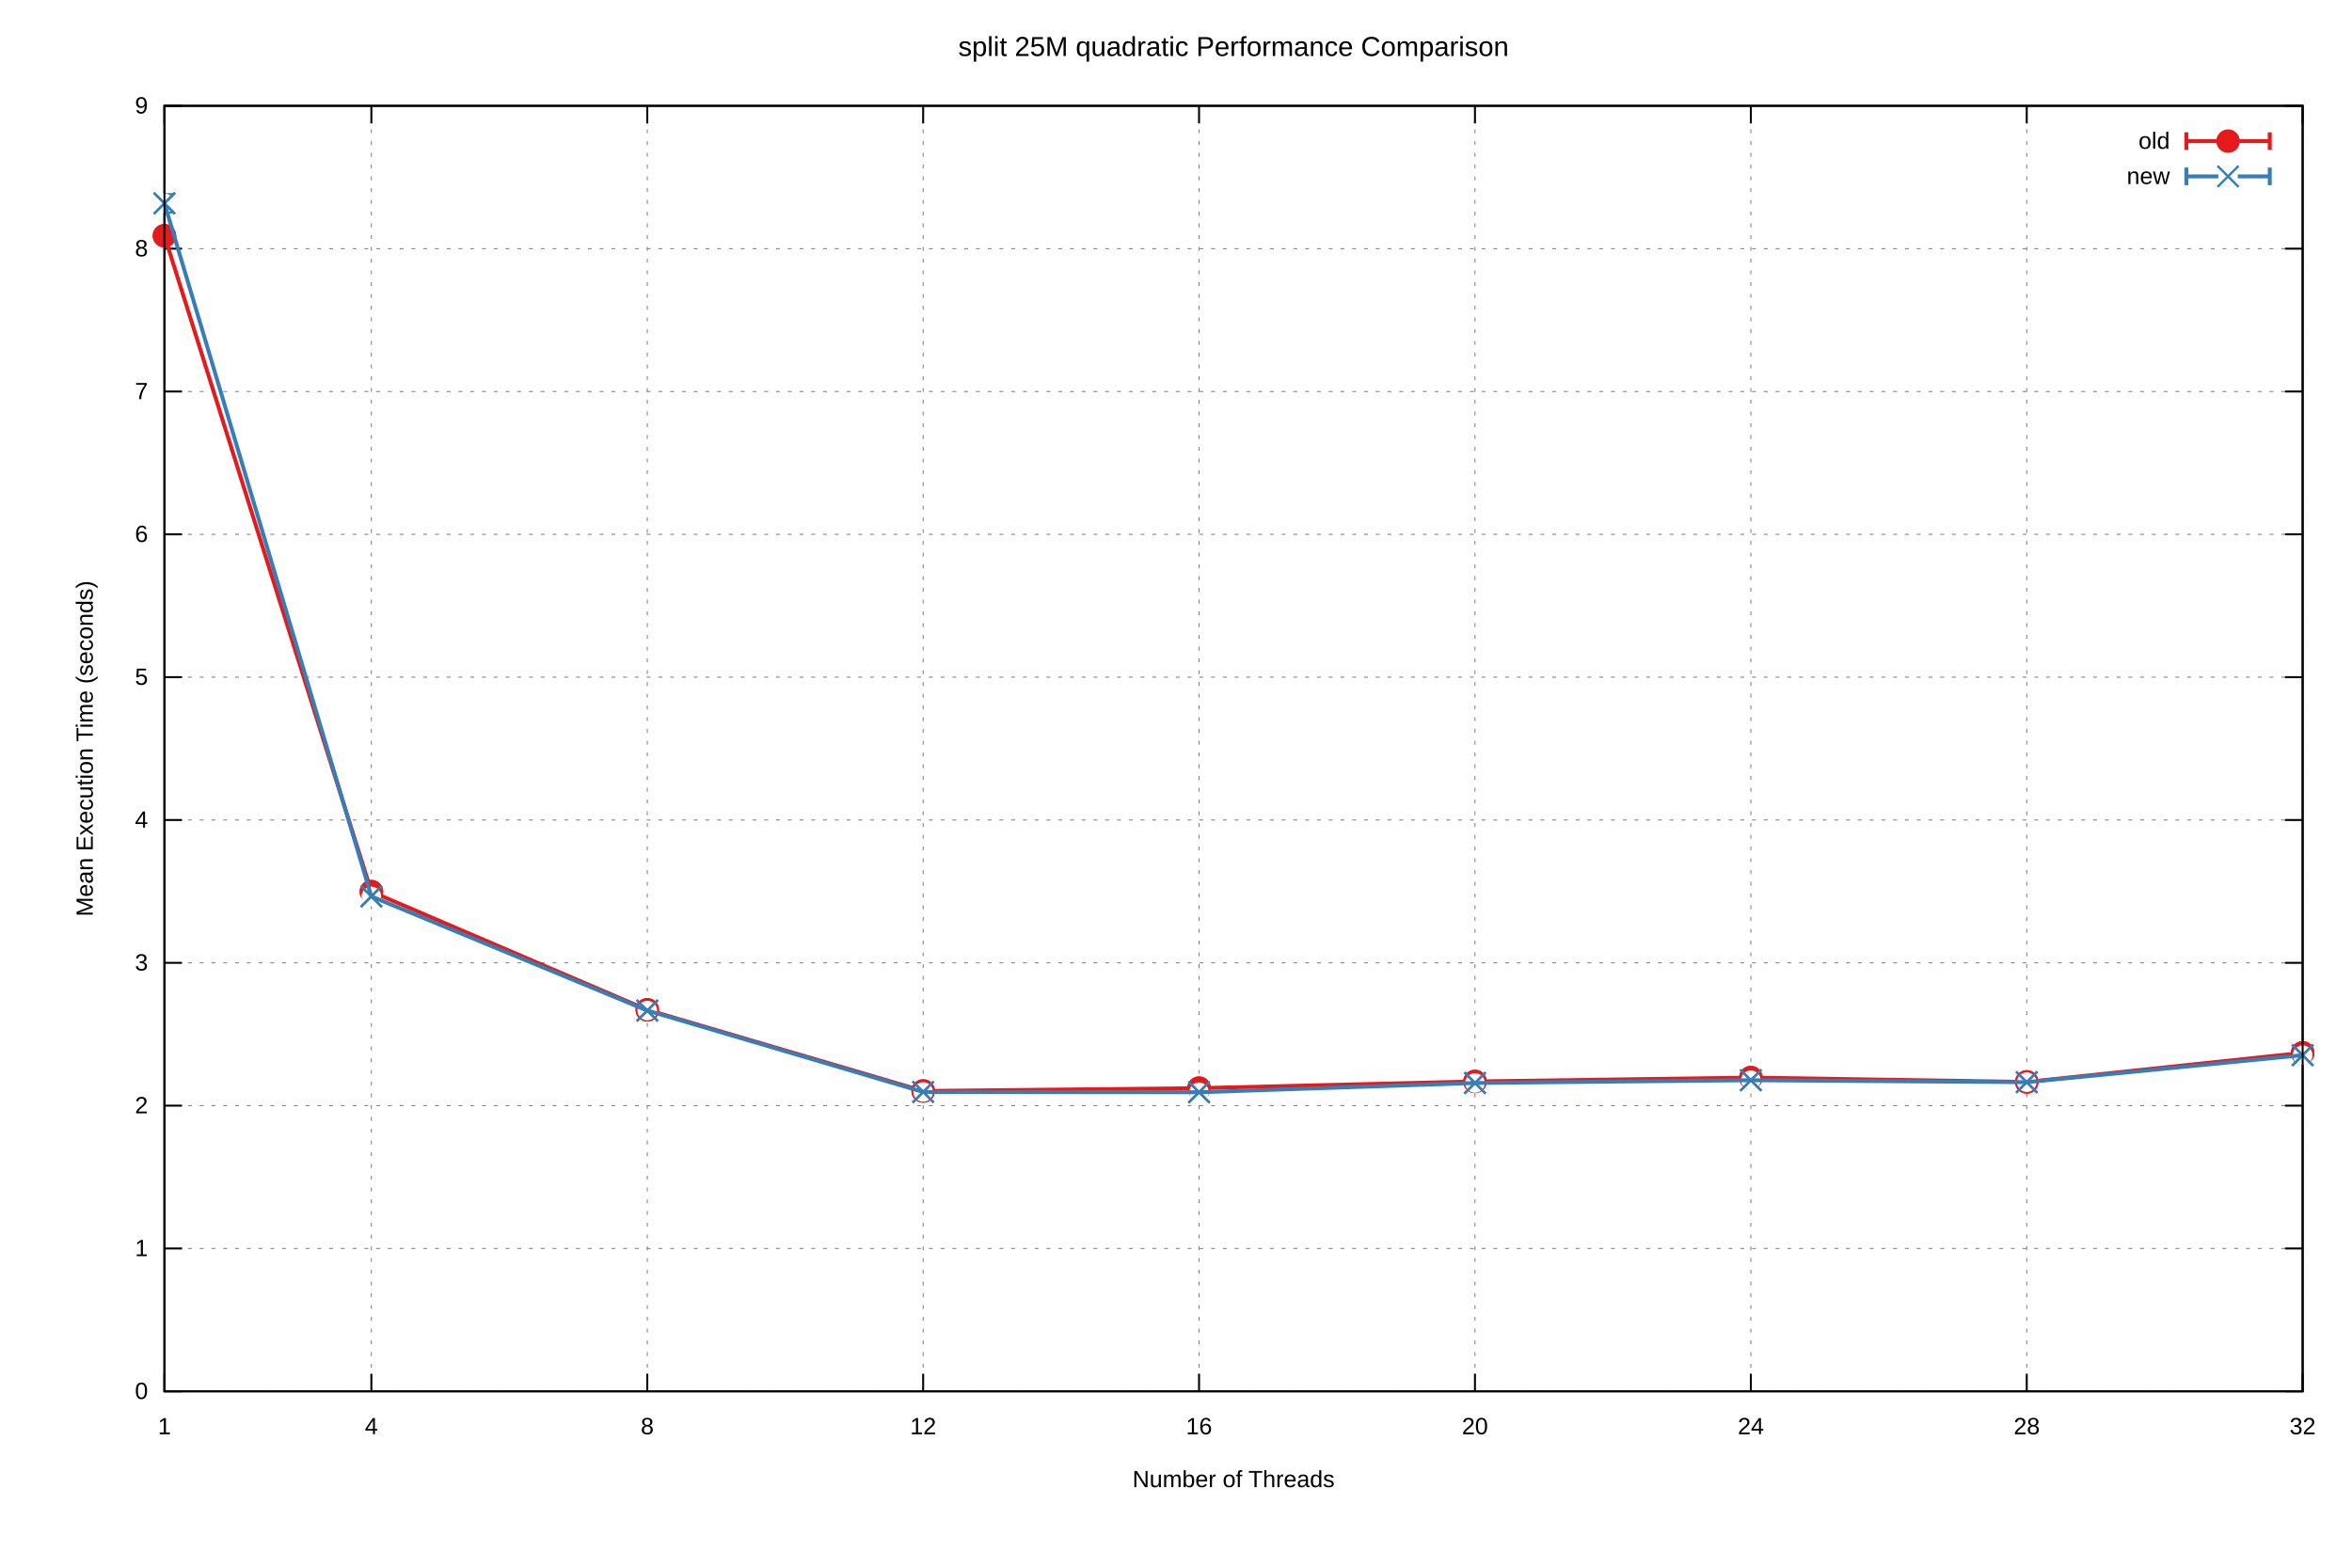
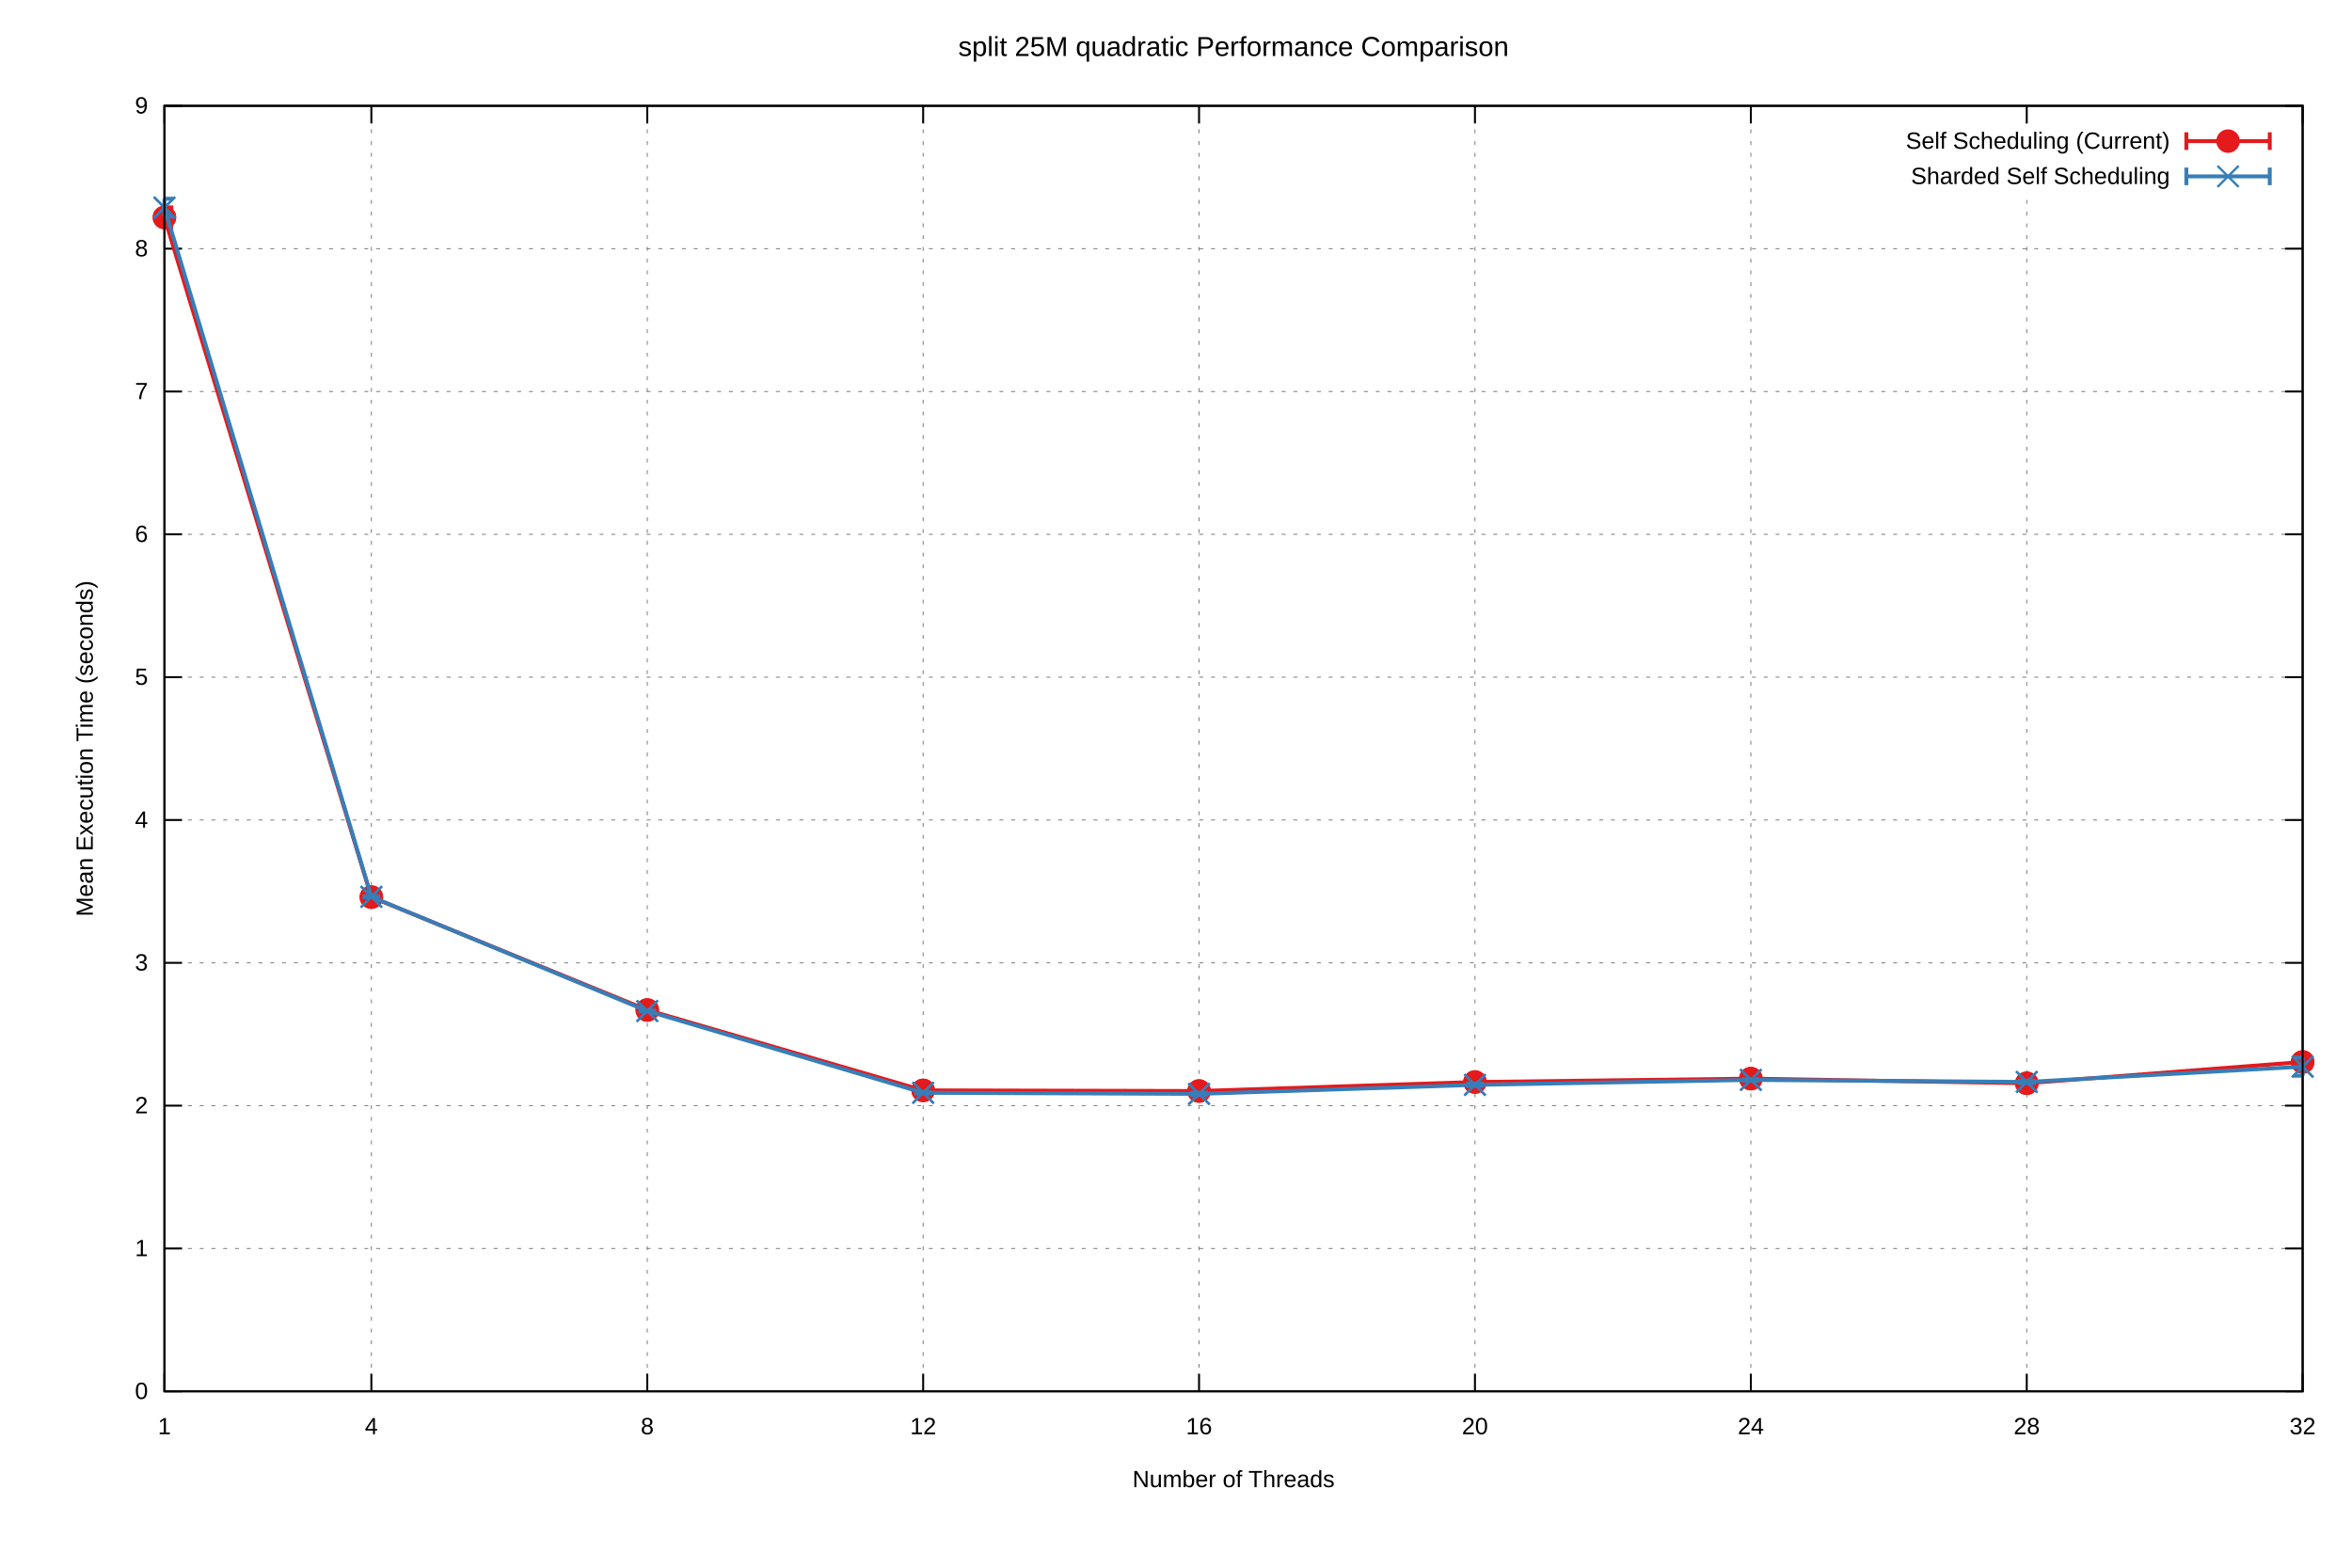
<svg xmlns="http://www.w3.org/2000/svg" xmlns:xlink="http://www.w3.org/1999/xlink" width="1200" height="800" viewBox="0 0 1200 800">
  <g id="gnuplot_canvas">
    <rect x="0" y="0" width="1200" height="800" fill="none" />
    <defs>
      <circle id="gpDot" r="0.5" stroke-width="0.5" stroke="currentColor" />
      <path id="gpPt0" stroke-width="0.222" stroke="currentColor" d="M-1,0 h2 M0,-1 v2" />
      <path id="gpPt1" stroke-width="0.222" stroke="currentColor" d="M-1,-1 L1,1 M1,-1 L-1,1" />
      <path id="gpPt2" stroke-width="0.222" stroke="currentColor" d="M-1,0 L1,0 M0,-1 L0,1 M-1,-1 L1,1 M-1,1 L1,-1" />
      <rect id="gpPt3" stroke-width="0.222" stroke="currentColor" x="-1" y="-1" width="2" height="2" />
      <rect id="gpPt4" stroke-width="0.222" stroke="currentColor" fill="currentColor" x="-1" y="-1" width="2" height="2" />
      <circle id="gpPt5" stroke-width="0.222" stroke="currentColor" cx="0" cy="0" r="1" />
      <use xlink:href="#gpPt5" id="gpPt6" fill="currentColor" stroke="none" />
      <path id="gpPt7" stroke-width="0.222" stroke="currentColor" d="M0,-1.33 L-1.33,0.67 L1.33,0.67 z" />
      <use xlink:href="#gpPt7" id="gpPt8" fill="currentColor" stroke="none" />
      <use xlink:href="#gpPt7" id="gpPt9" stroke="currentColor" transform="rotate(180)" />
      <use xlink:href="#gpPt9" id="gpPt10" fill="currentColor" stroke="none" />
      <use xlink:href="#gpPt3" id="gpPt11" stroke="currentColor" transform="rotate(45)" />
      <use xlink:href="#gpPt11" id="gpPt12" fill="currentColor" stroke="none" />
      <path id="gpPt13" stroke-width="0.222" stroke="currentColor" d="M0,1.330 L1.265,0.411 L0.782,-1.067 L-0.782,-1.076 L-1.265,0.411 z" />
      <use xlink:href="#gpPt13" id="gpPt14" fill="currentColor" stroke="none" />
      <filter id="textbox" filterUnits="objectBoundingBox" x="0" y="0" height="1" width="1">
        <feFlood flood-color="white" flood-opacity="1" result="bgnd" />
        <feComposite in="SourceGraphic" in2="bgnd" operator="atop" />
      </filter>
      <filter id="greybox" filterUnits="objectBoundingBox" x="0" y="0" height="1" width="1">
        <feFlood flood-color="lightgrey" flood-opacity="1" result="grey" />
        <feComposite in="SourceGraphic" in2="grey" operator="atop" />
      </filter>
    </defs>
    <g fill="none" color="white" stroke="currentColor" stroke-width="1.00" stroke-linecap="butt" stroke-linejoin="miter">
</g>
    <g fill="none" color="black" stroke="currentColor" stroke-width="1.00" stroke-linecap="butt" stroke-linejoin="miter">
</g>
    <g fill="none" color="black" stroke="black" stroke-width="0.50" stroke-linecap="butt" stroke-linejoin="miter">
</g>
    <g fill="none" color="gray" stroke="currentColor" stroke-width="0.50" stroke-linecap="butt" stroke-linejoin="miter">
      <path stroke="gray" stroke-dasharray="2,4" class="gridline" d="M83.90,710.00 L1174.82,710.00  " />
    </g>
    <g fill="none" color="gray" stroke="gray" stroke-width="1.00" stroke-linecap="butt" stroke-linejoin="miter">
</g>
    <g fill="none" color="black" stroke="currentColor" stroke-width="1.00" stroke-linecap="butt" stroke-linejoin="miter">
      <path stroke="black" d="M83.90,710.00 L92.90,710.00 M1174.82,710.00 L1165.82,710.00  " />
      <g transform="translate(75.51,713.90)" stroke="none" fill="black" font-family="Arial" font-size="12.00" text-anchor="end">
        <text>
          <tspan font-family="Arial"> 0</tspan>
        </text>
      </g>
    </g>
    <g fill="none" color="black" stroke="currentColor" stroke-width="1.00" stroke-linecap="butt" stroke-linejoin="miter">
</g>
    <g fill="none" color="black" stroke="black" stroke-width="0.50" stroke-linecap="butt" stroke-linejoin="miter">
</g>
    <g fill="none" color="gray" stroke="currentColor" stroke-width="0.50" stroke-linecap="butt" stroke-linejoin="miter">
      <path stroke="gray" stroke-dasharray="2,4" class="gridline" d="M83.90,637.11 L1174.82,637.11  " />
    </g>
    <g fill="none" color="gray" stroke="gray" stroke-width="1.00" stroke-linecap="butt" stroke-linejoin="miter">
</g>
    <g fill="none" color="black" stroke="currentColor" stroke-width="1.00" stroke-linecap="butt" stroke-linejoin="miter">
      <path stroke="black" d="M83.90,637.11 L92.90,637.11 M1174.82,637.11 L1165.82,637.11  " />
      <g transform="translate(75.51,641.01)" stroke="none" fill="black" font-family="Arial" font-size="12.00" text-anchor="end">
        <text>
          <tspan font-family="Arial"> 1</tspan>
        </text>
      </g>
    </g>
    <g fill="none" color="black" stroke="currentColor" stroke-width="1.00" stroke-linecap="butt" stroke-linejoin="miter">
</g>
    <g fill="none" color="black" stroke="black" stroke-width="0.50" stroke-linecap="butt" stroke-linejoin="miter">
</g>
    <g fill="none" color="gray" stroke="currentColor" stroke-width="0.50" stroke-linecap="butt" stroke-linejoin="miter">
      <path stroke="gray" stroke-dasharray="2,4" class="gridline" d="M83.90,564.22 L1174.82,564.22  " />
    </g>
    <g fill="none" color="gray" stroke="gray" stroke-width="1.00" stroke-linecap="butt" stroke-linejoin="miter">
</g>
    <g fill="none" color="black" stroke="currentColor" stroke-width="1.00" stroke-linecap="butt" stroke-linejoin="miter">
      <path stroke="black" d="M83.90,564.22 L92.90,564.22 M1174.82,564.22 L1165.82,564.22  " />
      <g transform="translate(75.51,568.12)" stroke="none" fill="black" font-family="Arial" font-size="12.00" text-anchor="end">
        <text>
          <tspan font-family="Arial"> 2</tspan>
        </text>
      </g>
    </g>
    <g fill="none" color="black" stroke="currentColor" stroke-width="1.00" stroke-linecap="butt" stroke-linejoin="miter">
</g>
    <g fill="none" color="black" stroke="black" stroke-width="0.50" stroke-linecap="butt" stroke-linejoin="miter">
</g>
    <g fill="none" color="gray" stroke="currentColor" stroke-width="0.50" stroke-linecap="butt" stroke-linejoin="miter">
      <path stroke="gray" stroke-dasharray="2,4" class="gridline" d="M83.90,491.34 L1174.82,491.34  " />
    </g>
    <g fill="none" color="gray" stroke="gray" stroke-width="1.00" stroke-linecap="butt" stroke-linejoin="miter">
</g>
    <g fill="none" color="black" stroke="currentColor" stroke-width="1.00" stroke-linecap="butt" stroke-linejoin="miter">
      <path stroke="black" d="M83.90,491.34 L92.90,491.34 M1174.82,491.34 L1165.82,491.34  " />
      <g transform="translate(75.51,495.24)" stroke="none" fill="black" font-family="Arial" font-size="12.00" text-anchor="end">
        <text>
          <tspan font-family="Arial"> 3</tspan>
        </text>
      </g>
    </g>
    <g fill="none" color="black" stroke="currentColor" stroke-width="1.00" stroke-linecap="butt" stroke-linejoin="miter">
</g>
    <g fill="none" color="black" stroke="black" stroke-width="0.50" stroke-linecap="butt" stroke-linejoin="miter">
</g>
    <g fill="none" color="gray" stroke="currentColor" stroke-width="0.50" stroke-linecap="butt" stroke-linejoin="miter">
      <path stroke="gray" stroke-dasharray="2,4" class="gridline" d="M83.90,418.45 L1174.82,418.45  " />
    </g>
    <g fill="none" color="gray" stroke="gray" stroke-width="1.00" stroke-linecap="butt" stroke-linejoin="miter">
</g>
    <g fill="none" color="black" stroke="currentColor" stroke-width="1.00" stroke-linecap="butt" stroke-linejoin="miter">
      <path stroke="black" d="M83.90,418.45 L92.90,418.45 M1174.82,418.45 L1165.82,418.45  " />
      <g transform="translate(75.51,422.35)" stroke="none" fill="black" font-family="Arial" font-size="12.00" text-anchor="end">
        <text>
          <tspan font-family="Arial"> 4</tspan>
        </text>
      </g>
    </g>
    <g fill="none" color="black" stroke="currentColor" stroke-width="1.00" stroke-linecap="butt" stroke-linejoin="miter">
</g>
    <g fill="none" color="black" stroke="black" stroke-width="0.50" stroke-linecap="butt" stroke-linejoin="miter">
</g>
    <g fill="none" color="gray" stroke="currentColor" stroke-width="0.50" stroke-linecap="butt" stroke-linejoin="miter">
      <path stroke="gray" stroke-dasharray="2,4" class="gridline" d="M83.90,345.56 L1174.82,345.56  " />
    </g>
    <g fill="none" color="gray" stroke="gray" stroke-width="1.00" stroke-linecap="butt" stroke-linejoin="miter">
</g>
    <g fill="none" color="black" stroke="currentColor" stroke-width="1.00" stroke-linecap="butt" stroke-linejoin="miter">
      <path stroke="black" d="M83.90,345.56 L92.90,345.56 M1174.82,345.56 L1165.82,345.56  " />
      <g transform="translate(75.51,349.46)" stroke="none" fill="black" font-family="Arial" font-size="12.00" text-anchor="end">
        <text>
          <tspan font-family="Arial"> 5</tspan>
        </text>
      </g>
    </g>
    <g fill="none" color="black" stroke="currentColor" stroke-width="1.00" stroke-linecap="butt" stroke-linejoin="miter">
</g>
    <g fill="none" color="black" stroke="black" stroke-width="0.50" stroke-linecap="butt" stroke-linejoin="miter">
</g>
    <g fill="none" color="gray" stroke="currentColor" stroke-width="0.50" stroke-linecap="butt" stroke-linejoin="miter">
      <path stroke="gray" stroke-dasharray="2,4" class="gridline" d="M83.90,272.67 L1174.82,272.67  " />
    </g>
    <g fill="none" color="gray" stroke="gray" stroke-width="1.00" stroke-linecap="butt" stroke-linejoin="miter">
</g>
    <g fill="none" color="black" stroke="currentColor" stroke-width="1.00" stroke-linecap="butt" stroke-linejoin="miter">
      <path stroke="black" d="M83.90,272.67 L92.90,272.67 M1174.82,272.67 L1165.82,272.67  " />
      <g transform="translate(75.51,276.57)" stroke="none" fill="black" font-family="Arial" font-size="12.00" text-anchor="end">
        <text>
          <tspan font-family="Arial"> 6</tspan>
        </text>
      </g>
    </g>
    <g fill="none" color="black" stroke="currentColor" stroke-width="1.00" stroke-linecap="butt" stroke-linejoin="miter">
</g>
    <g fill="none" color="black" stroke="black" stroke-width="0.50" stroke-linecap="butt" stroke-linejoin="miter">
</g>
    <g fill="none" color="gray" stroke="currentColor" stroke-width="0.50" stroke-linecap="butt" stroke-linejoin="miter">
      <path stroke="gray" stroke-dasharray="2,4" class="gridline" d="M83.90,199.79 L1174.82,199.79  " />
    </g>
    <g fill="none" color="gray" stroke="gray" stroke-width="1.00" stroke-linecap="butt" stroke-linejoin="miter">
</g>
    <g fill="none" color="black" stroke="currentColor" stroke-width="1.00" stroke-linecap="butt" stroke-linejoin="miter">
      <path stroke="black" d="M83.90,199.79 L92.90,199.79 M1174.82,199.79 L1165.82,199.79  " />
      <g transform="translate(75.51,203.69)" stroke="none" fill="black" font-family="Arial" font-size="12.00" text-anchor="end">
        <text>
          <tspan font-family="Arial"> 7</tspan>
        </text>
      </g>
    </g>
    <g fill="none" color="black" stroke="currentColor" stroke-width="1.00" stroke-linecap="butt" stroke-linejoin="miter">
</g>
    <g fill="none" color="black" stroke="black" stroke-width="0.50" stroke-linecap="butt" stroke-linejoin="miter">
</g>
    <g fill="none" color="gray" stroke="currentColor" stroke-width="0.50" stroke-linecap="butt" stroke-linejoin="miter">
      <path stroke="gray" stroke-dasharray="2,4" class="gridline" d="M83.90,126.90 L1174.82,126.90  " />
    </g>
    <g fill="none" color="gray" stroke="gray" stroke-width="1.00" stroke-linecap="butt" stroke-linejoin="miter">
</g>
    <g fill="none" color="black" stroke="currentColor" stroke-width="1.00" stroke-linecap="butt" stroke-linejoin="miter">
      <path stroke="black" d="M83.90,126.90 L92.90,126.90 M1174.82,126.90 L1165.82,126.90  " />
      <g transform="translate(75.51,130.80)" stroke="none" fill="black" font-family="Arial" font-size="12.00" text-anchor="end">
        <text>
          <tspan font-family="Arial"> 8</tspan>
        </text>
      </g>
    </g>
    <g fill="none" color="black" stroke="currentColor" stroke-width="1.00" stroke-linecap="butt" stroke-linejoin="miter">
</g>
    <g fill="none" color="black" stroke="black" stroke-width="0.50" stroke-linecap="butt" stroke-linejoin="miter">
</g>
    <g fill="none" color="gray" stroke="currentColor" stroke-width="0.50" stroke-linecap="butt" stroke-linejoin="miter">
      <path stroke="gray" stroke-dasharray="2,4" class="gridline" d="M83.90,54.01 L1174.82,54.01  " />
    </g>
    <g fill="none" color="gray" stroke="gray" stroke-width="1.00" stroke-linecap="butt" stroke-linejoin="miter">
</g>
    <g fill="none" color="black" stroke="currentColor" stroke-width="1.00" stroke-linecap="butt" stroke-linejoin="miter">
      <path stroke="black" d="M83.90,54.01 L92.90,54.01 M1174.82,54.01 L1165.82,54.01  " />
      <g transform="translate(75.51,57.91)" stroke="none" fill="black" font-family="Arial" font-size="12.00" text-anchor="end">
        <text>
          <tspan font-family="Arial"> 9</tspan>
        </text>
      </g>
    </g>
    <g fill="none" color="black" stroke="currentColor" stroke-width="1.00" stroke-linecap="butt" stroke-linejoin="miter">
</g>
    <g fill="none" color="black" stroke="black" stroke-width="0.50" stroke-linecap="butt" stroke-linejoin="miter">
</g>
    <g fill="none" color="gray" stroke="currentColor" stroke-width="0.50" stroke-linecap="butt" stroke-linejoin="miter">
      <path stroke="gray" stroke-dasharray="2,4" class="gridline" d="M83.90,710.00 L83.90,54.01  " />
    </g>
    <g fill="none" color="gray" stroke="gray" stroke-width="1.00" stroke-linecap="butt" stroke-linejoin="miter">
</g>
    <g fill="none" color="black" stroke="currentColor" stroke-width="1.00" stroke-linecap="butt" stroke-linejoin="miter">
      <path stroke="black" d="M83.90,710.00 L83.90,701.00 M83.90,54.01 L83.90,63.01  " />
      <g transform="translate(83.90,731.90)" stroke="none" fill="black" font-family="Arial" font-size="12.00" text-anchor="middle">
        <text>
          <tspan font-family="Arial"> 1</tspan>
        </text>
      </g>
    </g>
    <g fill="none" color="black" stroke="currentColor" stroke-width="1.00" stroke-linecap="butt" stroke-linejoin="miter">
</g>
    <g fill="none" color="black" stroke="black" stroke-width="0.50" stroke-linecap="butt" stroke-linejoin="miter">
</g>
    <g fill="none" color="gray" stroke="currentColor" stroke-width="0.50" stroke-linecap="butt" stroke-linejoin="miter">
      <path stroke="gray" stroke-dasharray="2,4" class="gridline" d="M189.47,710.00 L189.47,54.01  " />
    </g>
    <g fill="none" color="gray" stroke="gray" stroke-width="1.00" stroke-linecap="butt" stroke-linejoin="miter">
</g>
    <g fill="none" color="black" stroke="currentColor" stroke-width="1.00" stroke-linecap="butt" stroke-linejoin="miter">
      <path stroke="black" d="M189.47,710.00 L189.47,701.00 M189.47,54.01 L189.47,63.01  " />
      <g transform="translate(189.47,731.90)" stroke="none" fill="black" font-family="Arial" font-size="12.00" text-anchor="middle">
        <text>
          <tspan font-family="Arial"> 4</tspan>
        </text>
      </g>
    </g>
    <g fill="none" color="black" stroke="currentColor" stroke-width="1.00" stroke-linecap="butt" stroke-linejoin="miter">
</g>
    <g fill="none" color="black" stroke="black" stroke-width="0.50" stroke-linecap="butt" stroke-linejoin="miter">
</g>
    <g fill="none" color="gray" stroke="currentColor" stroke-width="0.50" stroke-linecap="butt" stroke-linejoin="miter">
      <path stroke="gray" stroke-dasharray="2,4" class="gridline" d="M330.24,710.00 L330.24,54.01  " />
    </g>
    <g fill="none" color="gray" stroke="gray" stroke-width="1.00" stroke-linecap="butt" stroke-linejoin="miter">
</g>
    <g fill="none" color="black" stroke="currentColor" stroke-width="1.00" stroke-linecap="butt" stroke-linejoin="miter">
      <path stroke="black" d="M330.24,710.00 L330.24,701.00 M330.24,54.01 L330.24,63.01  " />
      <g transform="translate(330.24,731.90)" stroke="none" fill="black" font-family="Arial" font-size="12.00" text-anchor="middle">
        <text>
          <tspan font-family="Arial"> 8</tspan>
        </text>
      </g>
    </g>
    <g fill="none" color="black" stroke="currentColor" stroke-width="1.00" stroke-linecap="butt" stroke-linejoin="miter">
</g>
    <g fill="none" color="black" stroke="black" stroke-width="0.50" stroke-linecap="butt" stroke-linejoin="miter">
</g>
    <g fill="none" color="gray" stroke="currentColor" stroke-width="0.50" stroke-linecap="butt" stroke-linejoin="miter">
      <path stroke="gray" stroke-dasharray="2,4" class="gridline" d="M471.00,710.00 L471.00,54.01  " />
    </g>
    <g fill="none" color="gray" stroke="gray" stroke-width="1.00" stroke-linecap="butt" stroke-linejoin="miter">
</g>
    <g fill="none" color="black" stroke="currentColor" stroke-width="1.00" stroke-linecap="butt" stroke-linejoin="miter">
      <path stroke="black" d="M471.00,710.00 L471.00,701.00 M471.00,54.01 L471.00,63.01  " />
      <g transform="translate(471.00,731.90)" stroke="none" fill="black" font-family="Arial" font-size="12.00" text-anchor="middle">
        <text>
          <tspan font-family="Arial"> 12</tspan>
        </text>
      </g>
    </g>
    <g fill="none" color="black" stroke="currentColor" stroke-width="1.00" stroke-linecap="butt" stroke-linejoin="miter">
</g>
    <g fill="none" color="black" stroke="black" stroke-width="0.50" stroke-linecap="butt" stroke-linejoin="miter">
</g>
    <g fill="none" color="gray" stroke="currentColor" stroke-width="0.50" stroke-linecap="butt" stroke-linejoin="miter">
      <path stroke="gray" stroke-dasharray="2,4" class="gridline" d="M611.76,710.00 L611.76,54.01  " />
    </g>
    <g fill="none" color="gray" stroke="gray" stroke-width="1.00" stroke-linecap="butt" stroke-linejoin="miter">
</g>
    <g fill="none" color="black" stroke="currentColor" stroke-width="1.00" stroke-linecap="butt" stroke-linejoin="miter">
      <path stroke="black" d="M611.76,710.00 L611.76,701.00 M611.76,54.01 L611.76,63.01  " />
      <g transform="translate(611.76,731.90)" stroke="none" fill="black" font-family="Arial" font-size="12.00" text-anchor="middle">
        <text>
          <tspan font-family="Arial"> 16</tspan>
        </text>
      </g>
    </g>
    <g fill="none" color="black" stroke="currentColor" stroke-width="1.00" stroke-linecap="butt" stroke-linejoin="miter">
</g>
    <g fill="none" color="black" stroke="black" stroke-width="0.50" stroke-linecap="butt" stroke-linejoin="miter">
</g>
    <g fill="none" color="gray" stroke="currentColor" stroke-width="0.50" stroke-linecap="butt" stroke-linejoin="miter">
      <path stroke="gray" stroke-dasharray="2,4" class="gridline" d="M752.53,710.00 L752.53,54.01  " />
    </g>
    <g fill="none" color="gray" stroke="gray" stroke-width="1.00" stroke-linecap="butt" stroke-linejoin="miter">
</g>
    <g fill="none" color="black" stroke="currentColor" stroke-width="1.00" stroke-linecap="butt" stroke-linejoin="miter">
      <path stroke="black" d="M752.53,710.00 L752.53,701.00 M752.53,54.01 L752.53,63.01  " />
      <g transform="translate(752.53,731.90)" stroke="none" fill="black" font-family="Arial" font-size="12.00" text-anchor="middle">
        <text>
          <tspan font-family="Arial"> 20</tspan>
        </text>
      </g>
    </g>
    <g fill="none" color="black" stroke="currentColor" stroke-width="1.00" stroke-linecap="butt" stroke-linejoin="miter">
</g>
    <g fill="none" color="black" stroke="black" stroke-width="0.50" stroke-linecap="butt" stroke-linejoin="miter">
</g>
    <g fill="none" color="gray" stroke="currentColor" stroke-width="0.50" stroke-linecap="butt" stroke-linejoin="miter">
      <path stroke="gray" stroke-dasharray="2,4" class="gridline" d="M893.29,710.00 L893.29,54.01  " />
    </g>
    <g fill="none" color="gray" stroke="gray" stroke-width="1.00" stroke-linecap="butt" stroke-linejoin="miter">
</g>
    <g fill="none" color="black" stroke="currentColor" stroke-width="1.00" stroke-linecap="butt" stroke-linejoin="miter">
      <path stroke="black" d="M893.29,710.00 L893.29,701.00 M893.29,54.01 L893.29,63.01  " />
      <g transform="translate(893.29,731.90)" stroke="none" fill="black" font-family="Arial" font-size="12.00" text-anchor="middle">
        <text>
          <tspan font-family="Arial"> 24</tspan>
        </text>
      </g>
    </g>
    <g fill="none" color="black" stroke="currentColor" stroke-width="1.00" stroke-linecap="butt" stroke-linejoin="miter">
</g>
    <g fill="none" color="black" stroke="black" stroke-width="0.50" stroke-linecap="butt" stroke-linejoin="miter">
</g>
    <g fill="none" color="gray" stroke="currentColor" stroke-width="0.50" stroke-linecap="butt" stroke-linejoin="miter">
-       <path stroke="gray" stroke-dasharray="2,4" class="gridline" d="M1034.06,710.00 L1034.06,54.01  " />
+       <path stroke="gray" stroke-dasharray="2,4" class="gridline" d="M1034.06,710.00 L1034.06,99.01 M1034.06,63.01 L1034.06,54.01  " />
    </g>
    <g fill="none" color="gray" stroke="gray" stroke-width="1.00" stroke-linecap="butt" stroke-linejoin="miter">
</g>
    <g fill="none" color="black" stroke="currentColor" stroke-width="1.00" stroke-linecap="butt" stroke-linejoin="miter">
      <path stroke="black" d="M1034.06,710.00 L1034.06,701.00 M1034.06,54.01 L1034.06,63.01  " />
      <g transform="translate(1034.06,731.90)" stroke="none" fill="black" font-family="Arial" font-size="12.00" text-anchor="middle">
        <text>
          <tspan font-family="Arial"> 28</tspan>
        </text>
      </g>
    </g>
    <g fill="none" color="black" stroke="currentColor" stroke-width="1.00" stroke-linecap="butt" stroke-linejoin="miter">
</g>
    <g fill="none" color="black" stroke="black" stroke-width="0.50" stroke-linecap="butt" stroke-linejoin="miter">
</g>
    <g fill="none" color="gray" stroke="currentColor" stroke-width="0.50" stroke-linecap="butt" stroke-linejoin="miter">
      <path stroke="gray" stroke-dasharray="2,4" class="gridline" d="M1174.82,710.00 L1174.82,54.01  " />
    </g>
    <g fill="none" color="gray" stroke="gray" stroke-width="1.00" stroke-linecap="butt" stroke-linejoin="miter">
</g>
    <g fill="none" color="black" stroke="currentColor" stroke-width="1.00" stroke-linecap="butt" stroke-linejoin="miter">
      <path stroke="black" d="M1174.82,710.00 L1174.82,701.00 M1174.82,54.01 L1174.82,63.01  " />
      <g transform="translate(1174.82,731.90)" stroke="none" fill="black" font-family="Arial" font-size="12.00" text-anchor="middle">
        <text>
          <tspan font-family="Arial"> 32</tspan>
        </text>
      </g>
    </g>
    <g fill="none" color="black" stroke="currentColor" stroke-width="1.00" stroke-linecap="butt" stroke-linejoin="miter">
</g>
    <g fill="none" color="black" stroke="currentColor" stroke-width="1.00" stroke-linecap="butt" stroke-linejoin="miter">
      <path stroke="black" d="M83.90,54.01 L83.90,710.00 L1174.82,710.00 L1174.82,54.01 L83.90,54.01 Z  " />
    </g>
    <g fill="none" color="black" stroke="currentColor" stroke-width="1.00" stroke-linecap="butt" stroke-linejoin="miter">
+       <g transform="translate(47.33,382.01) rotate(270)" stroke="none" fill="black" font-family="Arial" font-size="12.00" text-anchor="middle">
+         <text>
+           <tspan font-family="Arial">Mean Execution Time (seconds)</tspan>
+         </text>
+       </g>
+     </g>
+     <g fill="none" color="black" stroke="currentColor" stroke-width="1.00" stroke-linecap="butt" stroke-linejoin="miter">
+       <g transform="translate(629.36,758.90)" stroke="none" fill="black" font-family="Arial" font-size="12.00" text-anchor="middle">
+         <text>
+           <tspan font-family="Arial">Number of Threads</tspan>
+         </text>
+       </g>
+     </g>
+     <g fill="none" color="black" stroke="currentColor" stroke-width="1.00" stroke-linecap="butt" stroke-linejoin="miter">
</g>
    <g id="gnuplot_plot_1">
-       <g fill="none" color="white" stroke="black" stroke-width="2.00" stroke-linecap="butt" stroke-linejoin="miter">
+       <g fill="none" color="white" stroke="currentColor" stroke-width="2.00" stroke-linecap="butt" stroke-linejoin="miter">
</g>
      <g fill="none" color="black" stroke="currentColor" stroke-width="2.00" stroke-linecap="butt" stroke-linejoin="miter">
        <g transform="translate(1107.09,75.91)" stroke="none" fill="black" font-family="Arial" font-size="12.00" text-anchor="end">
          <text>
-             <tspan font-family="Arial">old</tspan>
+             <tspan font-family="Arial">Self Scheduling (Current)</tspan>
          </text>
        </g>
      </g>
      <g fill="none" color="black" stroke="currentColor" stroke-width="2.00" stroke-linecap="butt" stroke-linejoin="miter">
-         <path stroke="rgb(228,  26,  28)" d="M1115.48,72.01 L1158.04,72.01 M1115.48,67.51 L1115.48,76.51 M1158.04,67.51 L1158.04,76.51 M83.90,122.53 L83.90,118.05   M83.90,122.53 L88.40,122.53 M83.90,118.05 L88.40,118.05 M189.47,455.19 L189.47,454.82 M184.97,455.19 L193.97,455.19   M184.97,454.82 L193.97,454.82 M330.24,515.38 L330.24,515.26 M325.74,515.38 L334.74,515.38 M325.74,515.26 L334.74,515.26   M471.00,557.06 L471.00,556.43 M466.50,557.06 L475.50,557.06 M466.50,556.43 L475.50,556.43 M611.76,556.40 L611.76,554.17   M607.26,556.40 L616.26,556.40 M607.26,554.17 L616.26,554.17 M752.53,552.25 L752.53,551.50 M748.03,552.25 L757.03,552.25   M748.03,551.50 L757.03,551.50 M893.29,550.28 L893.29,549.51 M888.79,550.28 L897.79,550.28 M888.79,549.51 L897.79,549.51   M1034.06,552.71 L1034.06,551.52 M1029.56,552.71 L1038.56,552.71 M1029.56,551.52 L1038.56,551.52 M1174.82,539.15 L1174.82,535.37   M1170.32,539.15 L1174.82,539.15 M1170.32,535.37 L1174.82,535.37  " />
-       </g>
-       <g fill="none" color="black" stroke="currentColor" stroke-width="2.00" stroke-linecap="butt" stroke-linejoin="miter">
-         <use xlink:href="#gpPt6" transform="translate(83.90,120.29) scale(4.50)" color="white" />
-       </g>
-       <g fill="none" color="black" stroke="currentColor" stroke-width="2.00" stroke-linecap="butt" stroke-linejoin="miter">
-         <use xlink:href="#gpPt6" transform="translate(83.90,120.29) scale(5.40)" color="rgb(228,  26,  28)" />
-         <use xlink:href="#gpPt6" transform="translate(189.47,455.01) scale(4.50)" color="white" />
-       </g>
-       <g fill="none" color="black" stroke="currentColor" stroke-width="2.00" stroke-linecap="butt" stroke-linejoin="miter">
-         <use xlink:href="#gpPt6" transform="translate(189.47,455.01) scale(5.40)" color="rgb(228,  26,  28)" />
-         <use xlink:href="#gpPt6" transform="translate(330.24,515.32) scale(4.50)" color="white" />
-       </g>
-       <g fill="none" color="black" stroke="currentColor" stroke-width="2.00" stroke-linecap="butt" stroke-linejoin="miter">
-         <use xlink:href="#gpPt6" transform="translate(330.24,515.32) scale(5.40)" color="rgb(228,  26,  28)" />
-         <use xlink:href="#gpPt6" transform="translate(471.00,556.74) scale(4.50)" color="white" />
-       </g>
-       <g fill="none" color="black" stroke="currentColor" stroke-width="2.00" stroke-linecap="butt" stroke-linejoin="miter">
-         <use xlink:href="#gpPt6" transform="translate(471.00,556.74) scale(5.40)" color="rgb(228,  26,  28)" />
-         <use xlink:href="#gpPt6" transform="translate(611.76,555.29) scale(4.50)" color="white" />
-       </g>
-       <g fill="none" color="black" stroke="currentColor" stroke-width="2.00" stroke-linecap="butt" stroke-linejoin="miter">
-         <use xlink:href="#gpPt6" transform="translate(611.76,555.29) scale(5.40)" color="rgb(228,  26,  28)" />
-         <use xlink:href="#gpPt6" transform="translate(752.53,551.87) scale(4.50)" color="white" />
-       </g>
-       <g fill="none" color="black" stroke="currentColor" stroke-width="2.00" stroke-linecap="butt" stroke-linejoin="miter">
-         <use xlink:href="#gpPt6" transform="translate(752.53,551.87) scale(5.40)" color="rgb(228,  26,  28)" />
-         <use xlink:href="#gpPt6" transform="translate(893.29,549.90) scale(4.50)" color="white" />
-       </g>
-       <g fill="none" color="black" stroke="currentColor" stroke-width="2.00" stroke-linecap="butt" stroke-linejoin="miter">
-         <use xlink:href="#gpPt6" transform="translate(893.29,549.90) scale(5.40)" color="rgb(228,  26,  28)" />
-         <use xlink:href="#gpPt6" transform="translate(1034.06,552.12) scale(4.50)" color="white" />
-       </g>
-       <g fill="none" color="black" stroke="currentColor" stroke-width="2.00" stroke-linecap="butt" stroke-linejoin="miter">
-         <use xlink:href="#gpPt6" transform="translate(1034.06,552.12) scale(5.40)" color="rgb(228,  26,  28)" />
-         <use xlink:href="#gpPt6" transform="translate(1174.82,537.26) scale(4.50)" color="white" />
-       </g>
-       <g fill="none" color="black" stroke="currentColor" stroke-width="2.00" stroke-linecap="butt" stroke-linejoin="miter">
-         <use xlink:href="#gpPt6" transform="translate(1174.82,537.26) scale(5.40)" color="rgb(228,  26,  28)" />
-         <use xlink:href="#gpPt6" transform="translate(1136.76,72.01) scale(4.50)" color="white" />
-       </g>
-       <g fill="none" color="black" stroke="currentColor" stroke-width="2.00" stroke-linecap="butt" stroke-linejoin="miter">
+         <path stroke="rgb(228,  26,  28)" d="M1115.48,72.01 L1158.04,72.01 M1115.48,67.51 L1115.48,76.51 M1158.04,67.51 L1158.04,76.51 M83.90,116.08 L83.90,105.84   M83.90,116.08 L88.40,116.08 M83.90,105.84 L88.40,105.84 M189.47,458.94 L189.47,456.66 M184.97,458.94 L193.97,458.94   M184.97,456.66 L193.97,456.66 M330.24,515.76 L330.24,515.05 M325.74,515.76 L334.74,515.76 M325.74,515.05 L334.74,515.05   M471.00,556.70 L471.00,556.14 M466.50,556.70 L475.50,556.70 M466.50,556.14 L475.50,556.14 M611.76,556.92 L611.76,556.59   M607.26,556.92 L616.26,556.92 M607.26,556.59 L616.26,556.59 M752.53,552.52 L752.53,551.79 M748.03,552.52 L757.03,552.52   M748.03,551.79 L757.03,551.79 M893.29,550.64 L893.29,550.23 M888.79,550.64 L897.79,550.64 M888.79,550.23 L897.79,550.23   M1034.06,553.13 L1034.06,552.45 M1029.56,553.13 L1038.56,553.13 M1029.56,552.45 L1038.56,552.45 M1174.82,542.32 L1174.82,541.49   M1170.32,542.32 L1174.82,542.32 M1170.32,541.49 L1174.82,541.49  " />
+       </g>
+       <g fill="none" color="black" stroke="currentColor" stroke-width="2.00" stroke-linecap="butt" stroke-linejoin="miter">
+         <use xlink:href="#gpPt6" transform="translate(83.90,110.96) scale(5.40)" color="rgb(228,  26,  28)" />
+         <use xlink:href="#gpPt6" transform="translate(189.47,457.80) scale(5.40)" color="rgb(228,  26,  28)" />
+         <use xlink:href="#gpPt6" transform="translate(330.24,515.40) scale(5.40)" color="rgb(228,  26,  28)" />
+         <use xlink:href="#gpPt6" transform="translate(471.00,556.42) scale(5.40)" color="rgb(228,  26,  28)" />
+         <use xlink:href="#gpPt6" transform="translate(611.76,556.75) scale(5.40)" color="rgb(228,  26,  28)" />
+         <use xlink:href="#gpPt6" transform="translate(752.53,552.16) scale(5.40)" color="rgb(228,  26,  28)" />
+         <use xlink:href="#gpPt6" transform="translate(893.29,550.43) scale(5.40)" color="rgb(228,  26,  28)" />
+         <use xlink:href="#gpPt6" transform="translate(1034.06,552.79) scale(5.40)" color="rgb(228,  26,  28)" />
+         <use xlink:href="#gpPt6" transform="translate(1174.82,541.91) scale(5.40)" color="rgb(228,  26,  28)" />
        <use xlink:href="#gpPt6" transform="translate(1136.76,72.01) scale(5.40)" color="rgb(228,  26,  28)" />
      </g>
    </g>
-     <g id="gnuplot_plot_2" fill="none">
-       <g fill="none" color="black" stroke="currentColor" stroke-width="2.00" stroke-linecap="butt" stroke-linejoin="miter">
-         <path stroke="rgb(228,  26,  28)" d="M83.90,120.29 L189.47,455.01 L330.24,515.32 L471.00,556.74 L611.76,555.29 L752.53,551.87 L893.29,549.90 L1034.06,552.12   L1174.82,537.26  " />
-         <use xlink:href="#gpPt6" transform="translate(83.90,120.29) scale(5.40)" color="rgb(228,  26,  28)" />
-         <use xlink:href="#gpPt6" transform="translate(189.47,455.01) scale(5.40)" color="rgb(228,  26,  28)" />
-         <use xlink:href="#gpPt6" transform="translate(330.24,515.32) scale(5.40)" color="rgb(228,  26,  28)" />
-         <use xlink:href="#gpPt6" transform="translate(471.00,556.74) scale(5.40)" color="rgb(228,  26,  28)" />
-         <use xlink:href="#gpPt6" transform="translate(611.76,555.29) scale(5.40)" color="rgb(228,  26,  28)" />
-         <use xlink:href="#gpPt6" transform="translate(752.53,551.87) scale(5.40)" color="rgb(228,  26,  28)" />
-         <use xlink:href="#gpPt6" transform="translate(893.29,549.90) scale(5.40)" color="rgb(228,  26,  28)" />
-         <use xlink:href="#gpPt6" transform="translate(1034.06,552.12) scale(5.40)" color="rgb(228,  26,  28)" />
-         <use xlink:href="#gpPt6" transform="translate(1174.82,537.26) scale(5.40)" color="rgb(228,  26,  28)" />
+     <g id="gnuplot_plot_2">
+       <g fill="none" color="black" stroke="currentColor" stroke-width="2.00" stroke-linecap="butt" stroke-linejoin="miter">
+         <path stroke="rgb(228,  26,  28)" d="M83.90,110.96 L189.47,457.80 L330.24,515.40 L471.00,556.42 L611.76,556.75 L752.53,552.16 L893.29,550.43 L1034.06,552.79   L1174.82,541.91  " />
+         <use xlink:href="#gpPt6" transform="translate(83.90,110.96) scale(5.40)" color="rgb(228,  26,  28)" />
+         <use xlink:href="#gpPt6" transform="translate(189.47,457.80) scale(5.40)" color="rgb(228,  26,  28)" />
+         <use xlink:href="#gpPt6" transform="translate(330.24,515.40) scale(5.40)" color="rgb(228,  26,  28)" />
+         <use xlink:href="#gpPt6" transform="translate(471.00,556.42) scale(5.40)" color="rgb(228,  26,  28)" />
+         <use xlink:href="#gpPt6" transform="translate(611.76,556.75) scale(5.40)" color="rgb(228,  26,  28)" />
+         <use xlink:href="#gpPt6" transform="translate(752.53,552.16) scale(5.40)" color="rgb(228,  26,  28)" />
+         <use xlink:href="#gpPt6" transform="translate(893.29,550.43) scale(5.40)" color="rgb(228,  26,  28)" />
+         <use xlink:href="#gpPt6" transform="translate(1034.06,552.79) scale(5.40)" color="rgb(228,  26,  28)" />
+         <use xlink:href="#gpPt6" transform="translate(1174.82,541.91) scale(5.40)" color="rgb(228,  26,  28)" />
      </g>
    </g>
    <g id="gnuplot_plot_3">
      <g fill="none" color="black" stroke="currentColor" stroke-width="2.00" stroke-linecap="butt" stroke-linejoin="miter">
        <g transform="translate(1107.09,93.91)" stroke="none" fill="black" font-family="Arial" font-size="12.00" text-anchor="end">
          <text>
-             <tspan font-family="Arial">new</tspan>
+             <tspan font-family="Arial">Sharded Self Scheduling</tspan>
          </text>
        </g>
      </g>
      <g fill="none" color="black" stroke="currentColor" stroke-width="2.00" stroke-linecap="butt" stroke-linejoin="miter">
-         <path stroke="rgb( 55, 126, 184)" d="M1115.48,90.01 L1158.04,90.01 M1115.48,85.51 L1115.48,94.51 M1158.04,85.51 L1158.04,94.51 M83.90,107.99 L83.90,99.54   M83.90,107.99 L88.40,107.99 M83.90,99.54 L88.40,99.54 M189.47,457.59 L189.47,457.31 M184.97,457.59 L193.97,457.59   M184.97,457.31 L193.97,457.31 M330.24,516.05 L330.24,515.32 M325.74,516.05 L334.74,516.05 M325.74,515.32 L334.74,515.32   M471.00,558.03 L471.00,556.45 M466.50,558.03 L475.50,558.03 M466.50,556.45 L475.50,556.45 M611.76,557.98 L611.76,556.77   M607.26,557.98 L616.26,557.98 M607.26,556.77 L616.26,556.77 M752.53,553.16 L752.53,552.14 M748.03,553.16 L757.03,553.16   M748.03,552.14 L757.03,552.14 M893.29,551.72 L893.29,550.76 M888.79,551.72 L897.79,551.72 M888.79,550.76 L897.79,550.76   M1034.06,552.38 L1034.06,552.10 M1029.56,552.38 L1038.56,552.38 M1029.56,552.10 L1038.56,552.10 M1174.82,540.72 L1174.82,536.17   M1170.32,540.72 L1174.82,540.72 M1170.32,536.17 L1174.82,536.17  " />
-       </g>
-       <g fill="none" color="black" stroke="currentColor" stroke-width="2.00" stroke-linecap="butt" stroke-linejoin="miter">
-         <use xlink:href="#gpPt6" transform="translate(83.90,103.76) scale(4.50)" color="white" />
-       </g>
-       <g fill="none" color="black" stroke="currentColor" stroke-width="2.00" stroke-linecap="butt" stroke-linejoin="miter">
-         <use xlink:href="#gpPt1" transform="translate(83.90,103.76) scale(5.40)" color="rgb( 55, 126, 184)" />
-         <use xlink:href="#gpPt6" transform="translate(189.47,457.45) scale(4.50)" color="white" />
-       </g>
-       <g fill="none" color="black" stroke="currentColor" stroke-width="2.00" stroke-linecap="butt" stroke-linejoin="miter">
-         <use xlink:href="#gpPt1" transform="translate(189.47,457.45) scale(5.40)" color="rgb( 55, 126, 184)" />
-         <use xlink:href="#gpPt6" transform="translate(330.24,515.68) scale(4.50)" color="white" />
-       </g>
-       <g fill="none" color="black" stroke="currentColor" stroke-width="2.00" stroke-linecap="butt" stroke-linejoin="miter">
-         <use xlink:href="#gpPt1" transform="translate(330.24,515.68) scale(5.40)" color="rgb( 55, 126, 184)" />
-         <use xlink:href="#gpPt6" transform="translate(471.00,557.24) scale(4.50)" color="white" />
-       </g>
-       <g fill="none" color="black" stroke="currentColor" stroke-width="2.00" stroke-linecap="butt" stroke-linejoin="miter">
-         <use xlink:href="#gpPt1" transform="translate(471.00,557.24) scale(5.40)" color="rgb( 55, 126, 184)" />
-         <use xlink:href="#gpPt6" transform="translate(611.76,557.38) scale(4.50)" color="white" />
-       </g>
-       <g fill="none" color="black" stroke="currentColor" stroke-width="2.00" stroke-linecap="butt" stroke-linejoin="miter">
-         <use xlink:href="#gpPt1" transform="translate(611.76,557.38) scale(5.40)" color="rgb( 55, 126, 184)" />
-         <use xlink:href="#gpPt6" transform="translate(752.53,552.65) scale(4.50)" color="white" />
-       </g>
-       <g fill="none" color="black" stroke="currentColor" stroke-width="2.00" stroke-linecap="butt" stroke-linejoin="miter">
-         <use xlink:href="#gpPt1" transform="translate(752.53,552.65) scale(5.40)" color="rgb( 55, 126, 184)" />
-         <use xlink:href="#gpPt6" transform="translate(893.29,551.24) scale(4.50)" color="white" />
-       </g>
-       <g fill="none" color="black" stroke="currentColor" stroke-width="2.00" stroke-linecap="butt" stroke-linejoin="miter">
-         <use xlink:href="#gpPt1" transform="translate(893.29,551.24) scale(5.40)" color="rgb( 55, 126, 184)" />
-         <use xlink:href="#gpPt6" transform="translate(1034.06,552.24) scale(4.50)" color="white" />
-       </g>
-       <g fill="none" color="black" stroke="currentColor" stroke-width="2.00" stroke-linecap="butt" stroke-linejoin="miter">
-         <use xlink:href="#gpPt1" transform="translate(1034.06,552.24) scale(5.40)" color="rgb( 55, 126, 184)" />
-         <use xlink:href="#gpPt6" transform="translate(1174.82,538.45) scale(4.50)" color="white" />
-       </g>
-       <g fill="none" color="black" stroke="currentColor" stroke-width="2.00" stroke-linecap="butt" stroke-linejoin="miter">
-         <use xlink:href="#gpPt1" transform="translate(1174.82,538.45) scale(5.40)" color="rgb( 55, 126, 184)" />
-         <use xlink:href="#gpPt6" transform="translate(1136.76,90.01) scale(4.50)" color="white" />
-       </g>
-       <g fill="none" color="black" stroke="currentColor" stroke-width="2.00" stroke-linecap="butt" stroke-linejoin="miter">
+         <path stroke="rgb( 55, 126, 184)" d="M1115.48,90.01 L1158.04,90.01 M1115.48,85.51 L1115.48,94.51 M1158.04,85.51 L1158.04,94.51 M83.90,110.44 L83.90,101.40   M83.90,110.44 L88.40,110.44 M83.90,101.40 L88.40,101.40 M189.47,457.86 L189.47,457.43 M184.97,457.86 L193.97,457.86   M184.97,457.43 L193.97,457.43 M330.24,516.14 L330.24,515.72 M325.74,516.14 L334.74,516.14 M325.74,515.72 L334.74,515.72   M471.00,558.03 L471.00,557.28 M466.50,558.03 L475.50,558.03 M466.50,557.28 L475.50,557.28 M611.76,558.82 L611.76,557.60   M607.26,558.82 L616.26,558.82 M607.26,557.60 L616.26,557.60 M752.53,554.17 L752.53,553.05 M748.03,554.17 L757.03,554.17   M748.03,553.05 L757.03,553.05 M893.29,551.47 L893.29,550.72 M888.79,551.47 L897.79,551.47 M888.79,550.72 L897.79,550.72   M1034.06,552.73 L1034.06,551.51 M1029.56,552.73 L1038.56,552.73 M1029.56,551.51 L1038.56,551.51 M1174.82,548.94 L1174.82,539.67   M1170.32,548.94 L1174.82,548.94 M1170.32,539.67 L1174.82,539.67  " />
+       </g>
+       <g fill="none" color="black" stroke="currentColor" stroke-width="2.00" stroke-linecap="butt" stroke-linejoin="miter">
+         <use xlink:href="#gpPt1" transform="translate(83.90,105.92) scale(5.40)" color="rgb( 55, 126, 184)" />
+         <use xlink:href="#gpPt1" transform="translate(189.47,457.65) scale(5.40)" color="rgb( 55, 126, 184)" />
+         <use xlink:href="#gpPt1" transform="translate(330.24,515.93) scale(5.40)" color="rgb( 55, 126, 184)" />
+         <use xlink:href="#gpPt1" transform="translate(471.00,557.65) scale(5.40)" color="rgb( 55, 126, 184)" />
+         <use xlink:href="#gpPt1" transform="translate(611.76,558.21) scale(5.40)" color="rgb( 55, 126, 184)" />
+         <use xlink:href="#gpPt1" transform="translate(752.53,553.61) scale(5.40)" color="rgb( 55, 126, 184)" />
+         <use xlink:href="#gpPt1" transform="translate(893.29,551.09) scale(5.40)" color="rgb( 55, 126, 184)" />
+         <use xlink:href="#gpPt1" transform="translate(1034.06,552.12) scale(5.40)" color="rgb( 55, 126, 184)" />
+         <use xlink:href="#gpPt1" transform="translate(1174.82,544.31) scale(5.40)" color="rgb( 55, 126, 184)" />
        <use xlink:href="#gpPt1" transform="translate(1136.76,90.01) scale(5.40)" color="rgb( 55, 126, 184)" />
      </g>
    </g>
-     <g id="gnuplot_plot_4" fill="none">
-       <g fill="none" color="black" stroke="currentColor" stroke-width="2.00" stroke-linecap="butt" stroke-linejoin="miter">
-         <path stroke="rgb( 55, 126, 184)" d="M83.90,103.76 L189.47,457.45 L330.24,515.68 L471.00,557.24 L611.76,557.38 L752.53,552.65 L893.29,551.24 L1034.06,552.24   L1174.82,538.45  " />
-         <use xlink:href="#gpPt1" transform="translate(83.90,103.76) scale(5.40)" color="rgb( 55, 126, 184)" />
-         <use xlink:href="#gpPt1" transform="translate(189.47,457.45) scale(5.40)" color="rgb( 55, 126, 184)" />
-         <use xlink:href="#gpPt1" transform="translate(330.24,515.68) scale(5.40)" color="rgb( 55, 126, 184)" />
-         <use xlink:href="#gpPt1" transform="translate(471.00,557.24) scale(5.40)" color="rgb( 55, 126, 184)" />
-         <use xlink:href="#gpPt1" transform="translate(611.76,557.38) scale(5.40)" color="rgb( 55, 126, 184)" />
-         <use xlink:href="#gpPt1" transform="translate(752.53,552.65) scale(5.40)" color="rgb( 55, 126, 184)" />
-         <use xlink:href="#gpPt1" transform="translate(893.29,551.24) scale(5.40)" color="rgb( 55, 126, 184)" />
-         <use xlink:href="#gpPt1" transform="translate(1034.06,552.24) scale(5.40)" color="rgb( 55, 126, 184)" />
-         <use xlink:href="#gpPt1" transform="translate(1174.82,538.45) scale(5.40)" color="rgb( 55, 126, 184)" />
+     <g id="gnuplot_plot_4">
+       <g fill="none" color="black" stroke="currentColor" stroke-width="2.00" stroke-linecap="butt" stroke-linejoin="miter">
+         <path stroke="rgb( 55, 126, 184)" d="M83.90,105.92 L189.47,457.65 L330.24,515.93 L471.00,557.65 L611.76,558.21 L752.53,553.61 L893.29,551.09 L1034.06,552.12   L1174.82,544.31  " />
+         <use xlink:href="#gpPt1" transform="translate(83.90,105.92) scale(5.40)" color="rgb( 55, 126, 184)" />
+         <use xlink:href="#gpPt1" transform="translate(189.47,457.65) scale(5.40)" color="rgb( 55, 126, 184)" />
+         <use xlink:href="#gpPt1" transform="translate(330.24,515.93) scale(5.40)" color="rgb( 55, 126, 184)" />
+         <use xlink:href="#gpPt1" transform="translate(471.00,557.65) scale(5.40)" color="rgb( 55, 126, 184)" />
+         <use xlink:href="#gpPt1" transform="translate(611.76,558.21) scale(5.40)" color="rgb( 55, 126, 184)" />
+         <use xlink:href="#gpPt1" transform="translate(752.53,553.61) scale(5.40)" color="rgb( 55, 126, 184)" />
+         <use xlink:href="#gpPt1" transform="translate(893.29,551.09) scale(5.40)" color="rgb( 55, 126, 184)" />
+         <use xlink:href="#gpPt1" transform="translate(1034.06,552.12) scale(5.40)" color="rgb( 55, 126, 184)" />
+         <use xlink:href="#gpPt1" transform="translate(1174.82,544.31) scale(5.40)" color="rgb( 55, 126, 184)" />
      </g>
    </g>
    <g fill="none" color="black" stroke="currentColor" stroke-width="2.00" stroke-linecap="butt" stroke-linejoin="miter">
</g>
    <g fill="none" color="black" stroke="black" stroke-width="1.00" stroke-linecap="butt" stroke-linejoin="miter">
</g>
    <g fill="none" color="black" stroke="currentColor" stroke-width="1.00" stroke-linecap="butt" stroke-linejoin="miter">
      <path stroke="black" d="M83.90,54.01 L83.90,710.00 L1174.82,710.00 L1174.82,54.01 L83.90,54.01 Z  " />
-       <g transform="translate(47.33,382.01) rotate(270.00)" stroke="none" fill="black" font-family="Arial" font-size="12.00" text-anchor="middle">
-         <text>
-           <tspan font-family="Arial">Mean Execution Time (seconds)</tspan>
-         </text>
-       </g>
-     </g>
-     <g fill="none" color="black" stroke="currentColor" stroke-width="1.00" stroke-linecap="butt" stroke-linejoin="miter">
-       <g transform="translate(629.36,758.90)" stroke="none" fill="black" font-family="Arial" font-size="12.00" text-anchor="middle">
-         <text>
-           <tspan font-family="Arial">Number of Threads</tspan>
-         </text>
-       </g>
-     </g>
-     <g fill="none" color="black" stroke="currentColor" stroke-width="1.00" stroke-linecap="butt" stroke-linejoin="miter">
- </g>
+     </g>
    <g fill="none" color="black" stroke="currentColor" stroke-width="1.00" stroke-linecap="butt" stroke-linejoin="miter">
      <g transform="translate(629.36,28.56)" stroke="none" fill="black" font-family="Arial" font-size="14.00" text-anchor="middle">
        <text>
          <tspan font-family="Arial">split 25M quadratic Performance Comparison</tspan>
        </text>
      </g>
    </g>
    <g fill="none" color="black" stroke="currentColor" stroke-width="1.00" stroke-linecap="butt" stroke-linejoin="miter">
</g>
  </g>
</svg>
